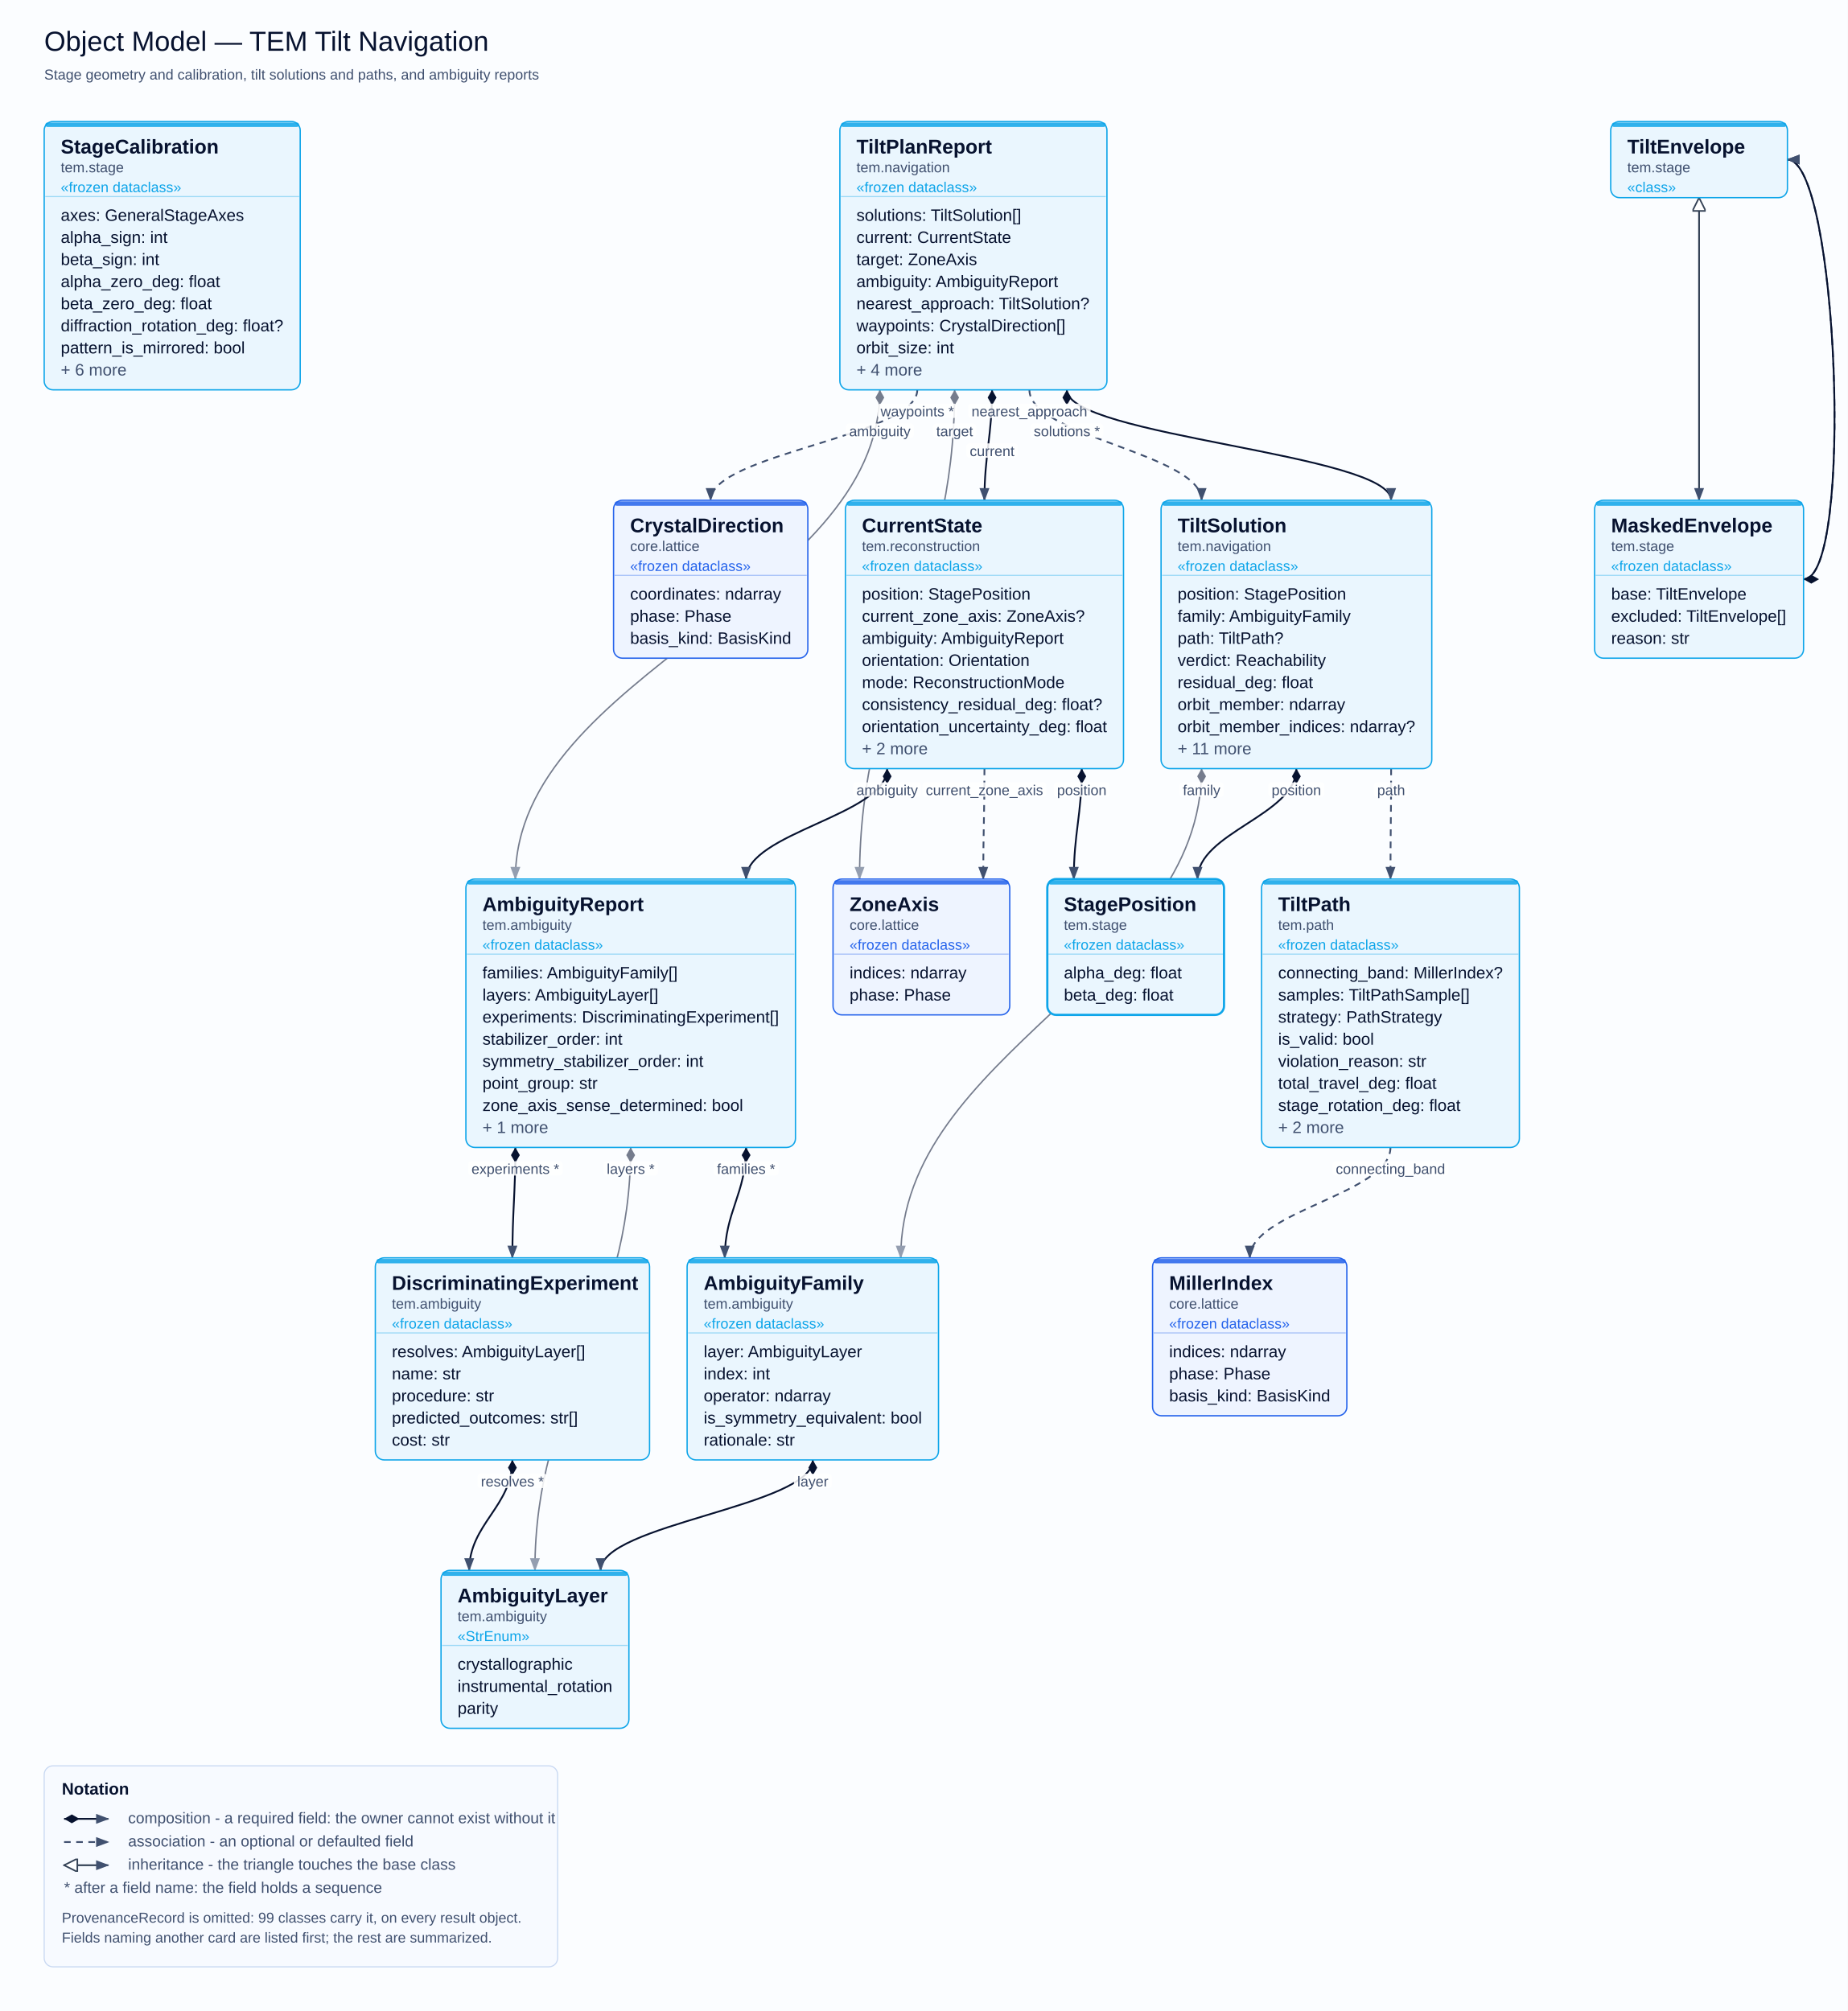
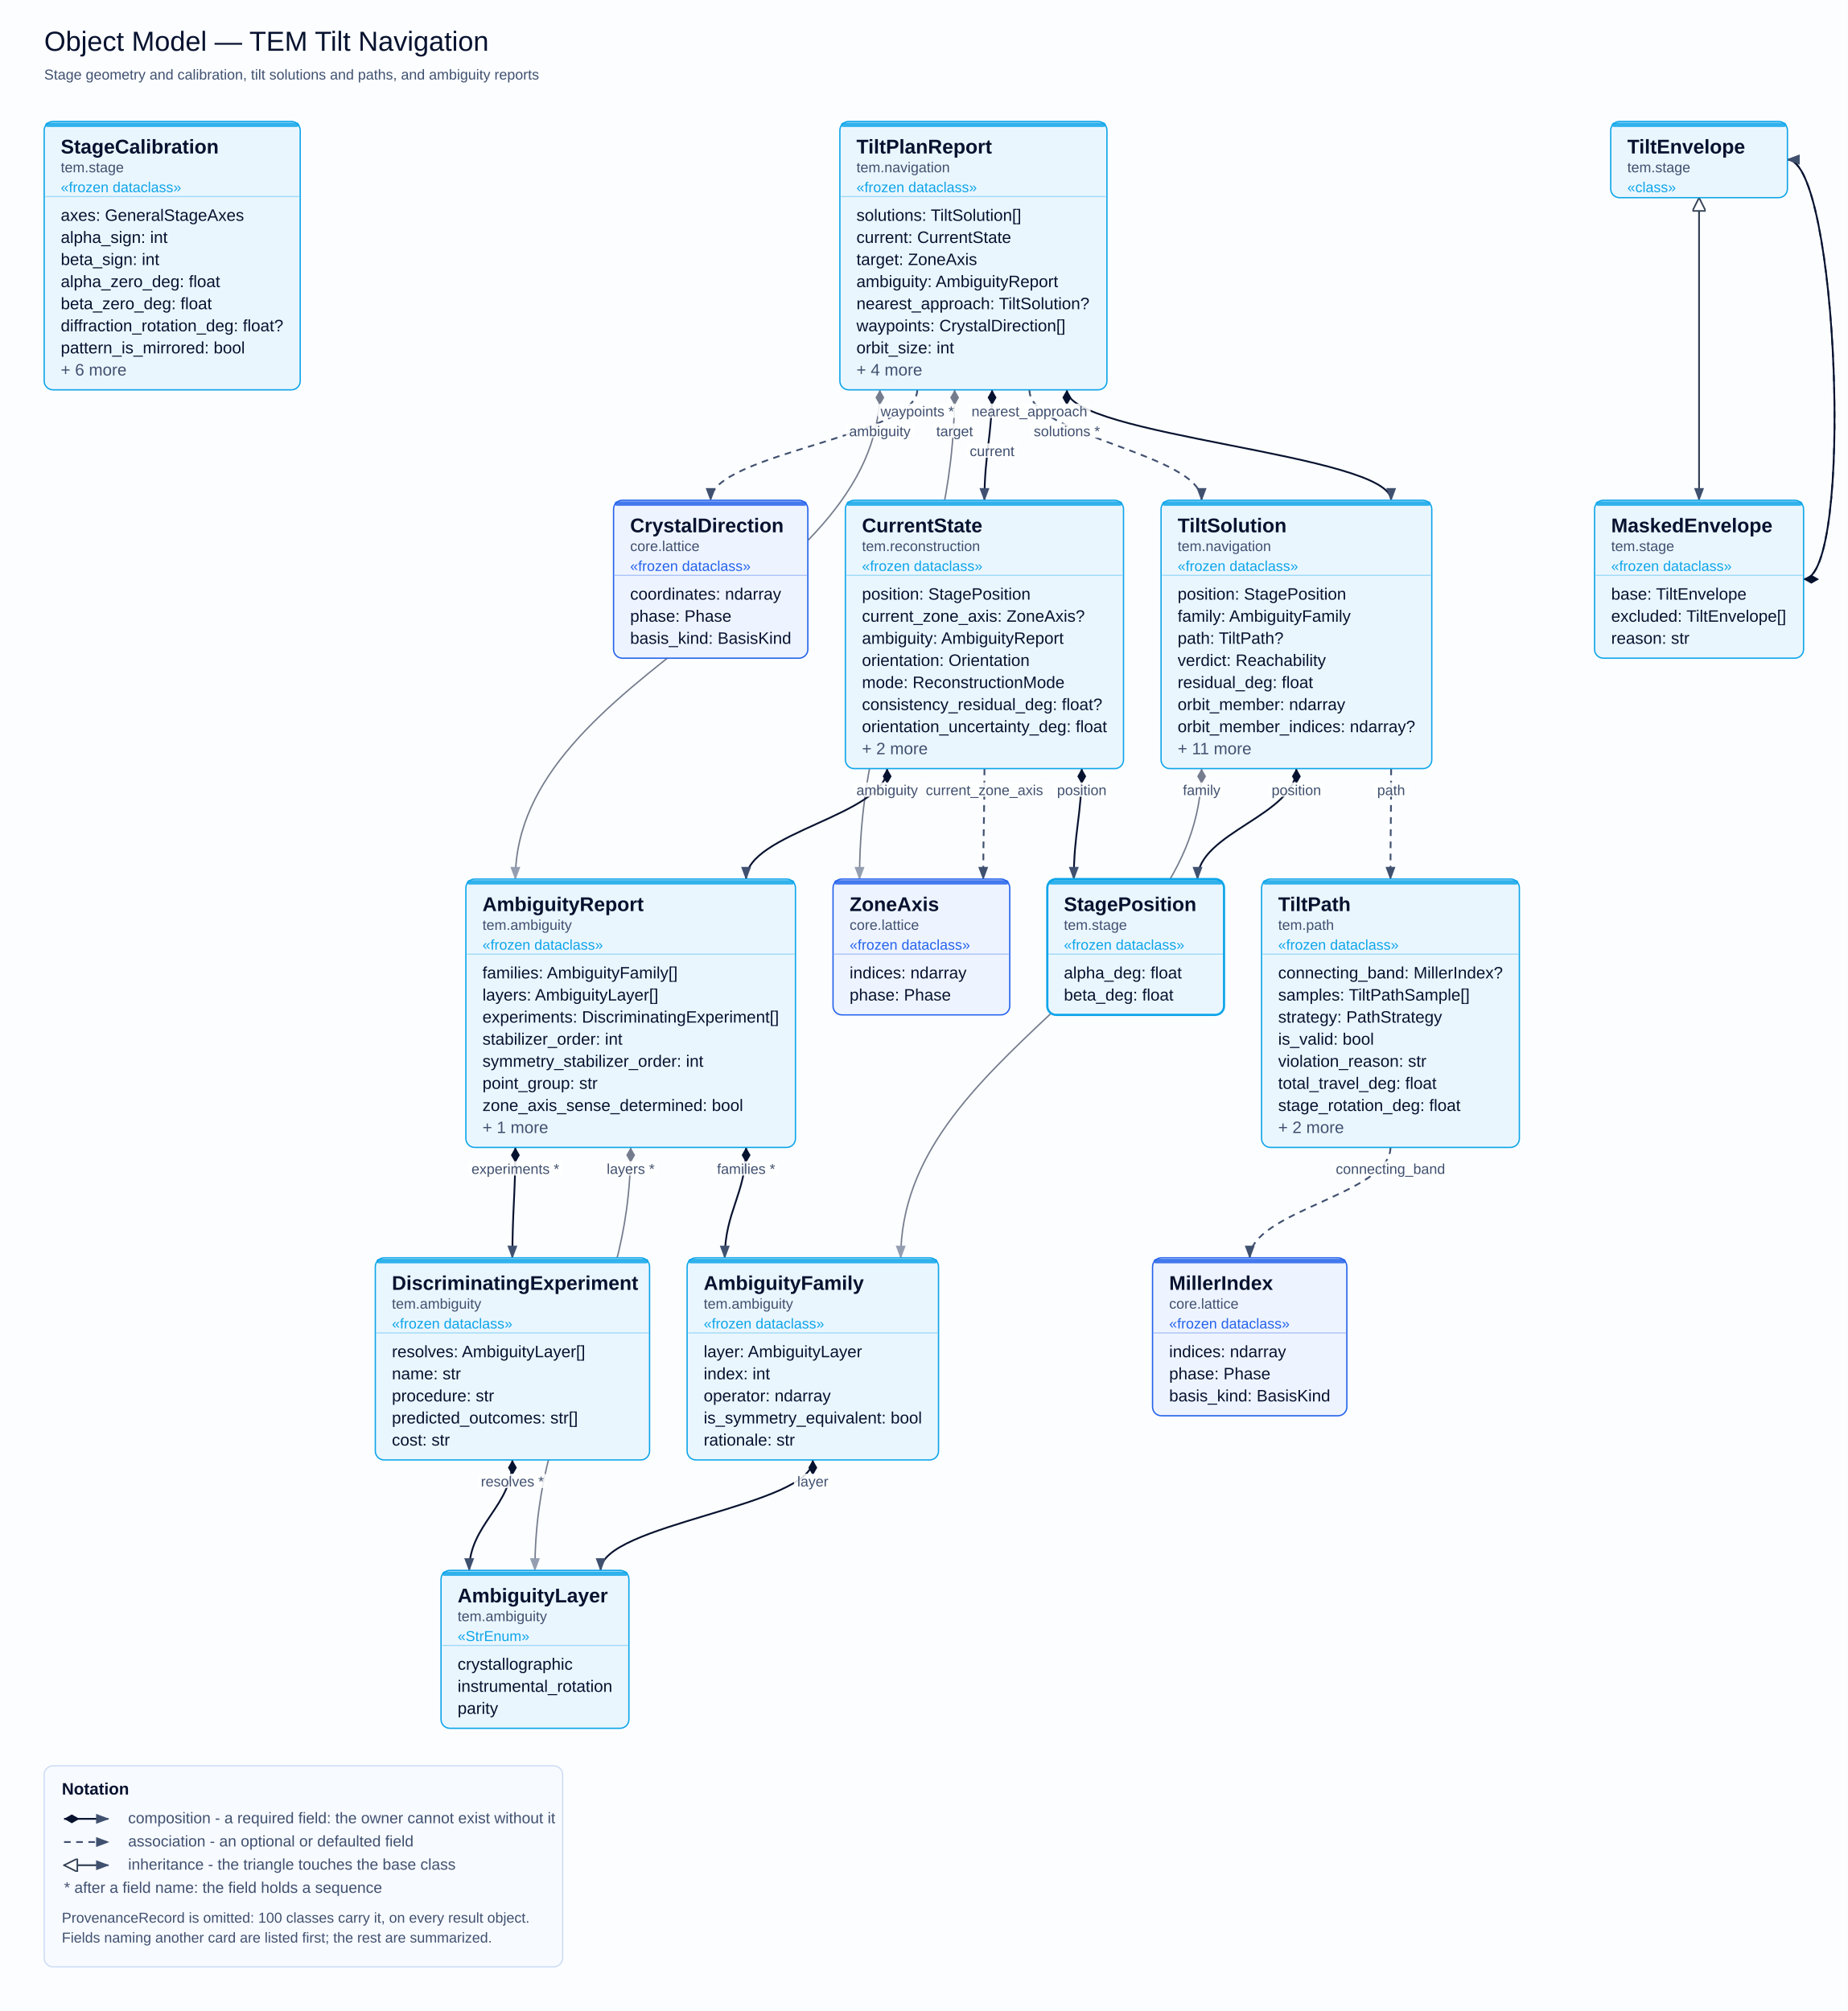
<svg xmlns="http://www.w3.org/2000/svg" width="1673" height="1821" viewBox="0 0 1673 1821" role="img">
  <defs>
    <marker id="cd-arrow" markerUnits="userSpaceOnUse" markerWidth="12" markerHeight="9" refX="11" refY="4.5" orient="auto">
      <path d="M0,0 L12,4.5 L0,9 z" fill="#40506f" />
    </marker>
    <marker id="cd-triangle" markerUnits="userSpaceOnUse" markerWidth="14" markerHeight="12" refX="1" refY="6" orient="auto">
      <path d="M13,0 L1,6 L13,12 z" fill="#ffffff" stroke="#334155" stroke-width="1.4" />
    </marker>
    <marker id="cd-diamond" markerUnits="userSpaceOnUse" markerWidth="15" markerHeight="10" refX="1" refY="5" orient="auto">
      <path d="M1,5 L8,1 L15,5 L8,9 z" fill="#07122f" />
    </marker>
  </defs>
  <rect width="1673" height="1821" fill="#fbfdff" />
  <text x="40.0" y="46.0" font-size="25" font-family="Arial" fill="#07122f" text-anchor="start">Object Model — TEM Tilt Navigation</text>
  <text x="40.0" y="72.0" font-size="13" font-family="Arial" fill="#40506f" text-anchor="start">Stage geometry and calibration, tilt solutions and paths, and ambiguity reports</text>
  <path d="M830.5,353.0 C830.5,395.0 643.4,411.0 643.4,453.0" fill="none" stroke="#40506f" stroke-width="1.6" stroke-dasharray="6 5" marker-end="url(#cd-arrow)" />
  <path d="M932.0,353.0 C932.0,395.0 1087.9,411.0 1087.9,453.0" fill="none" stroke="#40506f" stroke-width="1.6" stroke-dasharray="6 5" marker-end="url(#cd-arrow)" />
  <path d="M1259.5,696.0 C1259.5,738.0 1258.9,754.0 1258.9,796.0" fill="none" stroke="#40506f" stroke-width="1.6" stroke-dasharray="6 5" marker-end="url(#cd-arrow)" />
  <path d="M1258.9,1039.0 C1258.9,1081.0 1131.5,1097.0 1131.5,1139.0" fill="none" stroke="#40506f" stroke-width="1.6" stroke-dasharray="6 5" marker-end="url(#cd-arrow)" />
  <path d="M891.3,696.0 C891.3,738.0 890.2,754.0 890.2,796.0" fill="none" stroke="#40506f" stroke-width="1.6" stroke-dasharray="6 5" marker-end="url(#cd-arrow)" />
  <path d="M1632.9,524.5 C1678.9,524.5 1664.3,144.5 1618.3,144.5" fill="none" stroke="#40506f" stroke-width="1.6" stroke-dasharray="6 5" marker-end="url(#cd-arrow)" />
  <path d="M735.9,1322.0 C735.9,1364.0 543.8,1380.0 543.8,1422.0" fill="none" stroke="#07122f" stroke-width="1.6" marker-end="url(#cd-arrow)" marker-start="url(#cd-diamond)" />
  <path d="M675.5,1039.0 C675.5,1081.0 656.2,1097.0 656.2,1139.0" fill="none" stroke="#07122f" stroke-width="1.6" marker-end="url(#cd-arrow)" marker-start="url(#cd-diamond)" />
  <path d="M571.0,1039.0 C571.0,1199.9 484.3,1261.1 484.3,1422.0" fill="none" stroke="#07122f" stroke-width="1.3" opacity="0.55" marker-end="url(#cd-arrow)" marker-start="url(#cd-diamond)" />
  <path d="M466.6,1039.0 C466.6,1081.0 463.9,1097.0 463.9,1139.0" fill="none" stroke="#07122f" stroke-width="1.6" marker-end="url(#cd-arrow)" marker-start="url(#cd-diamond)" />
  <path d="M463.9,1322.0 C463.9,1364.0 424.8,1380.0 424.8,1422.0" fill="none" stroke="#07122f" stroke-width="1.6" marker-end="url(#cd-arrow)" marker-start="url(#cd-diamond)" />
  <path d="M864.3,353.0 C864.3,539.1 778.2,609.9 778.2,796.0" fill="none" stroke="#07122f" stroke-width="1.3" opacity="0.55" marker-end="url(#cd-arrow)" marker-start="url(#cd-diamond)" />
  <path d="M796.6,353.0 C796.6,539.1 466.6,609.9 466.6,796.0" fill="none" stroke="#07122f" stroke-width="1.3" opacity="0.55" marker-end="url(#cd-arrow)" marker-start="url(#cd-diamond)" />
  <path d="M965.9,353.0 C965.9,395.0 1259.5,411.0 1259.5,453.0" fill="none" stroke="#07122f" stroke-width="1.6" marker-end="url(#cd-arrow)" marker-start="url(#cd-diamond)" />
  <path d="M898.2,353.0 C898.2,395.0 891.3,411.0 891.3,453.0" fill="none" stroke="#07122f" stroke-width="1.6" marker-end="url(#cd-arrow)" marker-start="url(#cd-diamond)" />
  <path d="M1087.9,696.0 C1087.9,882.1 815.5,952.9 815.5,1139.0" fill="none" stroke="#07122f" stroke-width="1.3" opacity="0.55" marker-end="url(#cd-arrow)" marker-start="url(#cd-diamond)" />
  <path d="M1173.7,696.0 C1173.7,738.0 1084.2,754.0 1084.2,796.0" fill="none" stroke="#07122f" stroke-width="1.6" marker-end="url(#cd-arrow)" marker-start="url(#cd-diamond)" />
  <path d="M803.2,696.0 C803.2,738.0 675.5,754.0 675.5,796.0" fill="none" stroke="#07122f" stroke-width="1.6" marker-end="url(#cd-arrow)" marker-start="url(#cd-diamond)" />
  <path d="M979.4,696.0 C979.4,738.0 972.2,754.0 972.2,796.0" fill="none" stroke="#07122f" stroke-width="1.6" marker-end="url(#cd-arrow)" marker-start="url(#cd-diamond)" />
  <path d="M1632.9,524.5 C1678.9,524.5 1664.3,144.5 1618.3,144.5" fill="none" stroke="#07122f" stroke-width="1.6" marker-end="url(#cd-arrow)" marker-start="url(#cd-diamond)" />
  <path d="M1538.3,179.0 C1538.3,294.1 1538.3,337.9 1538.3,453.0" fill="none" stroke="#334155" stroke-width="1.6" marker-end="url(#cd-arrow)" marker-start="url(#cd-triangle)" />
  <rect x="948.2" y="796.0" width="160.0" height="123.0" rx="8" fill="#eaf6fe" stroke="#0ea5e9" stroke-width="2.0" />
  <rect x="949.2" y="797.0" width="158.0" height="4" rx="2" fill="#0ea5e9" opacity="0.85" />
  <text x="963.2" y="825.0" font-size="18" font-family="Arial" fill="#07122f" text-anchor="start" font-weight="bold">StagePosition</text>
  <text x="963.2" y="842.0" font-size="13" font-family="Arial" fill="#40506f" text-anchor="start">tem.stage</text>
  <text x="963.2" y="860.0" font-size="13" font-family="Arial" fill="#0ea5e9" text-anchor="start">«frozen dataclass»</text>
  <line x1="949.2" y1="864.0" x2="1107.2" y2="864.0" stroke="#0ea5e9" stroke-width="1" opacity="0.35" />
  <text x="963.2" y="886.0" font-size="15" font-family="Arial" fill="#07122f" text-anchor="start">alpha_deg: float</text>
  <text x="963.2" y="906.0" font-size="15" font-family="Arial" fill="#07122f" text-anchor="start">beta_deg: float</text>
  <rect x="1458.3" y="110.0" width="160.0" height="69.0" rx="8" fill="#eaf6fe" stroke="#0ea5e9" stroke-width="1.2" />
  <rect x="1459.3" y="111.0" width="158.0" height="4" rx="2" fill="#0ea5e9" opacity="0.85" />
  <text x="1473.3" y="139.0" font-size="18" font-family="Arial" fill="#07122f" text-anchor="start" font-weight="bold">TiltEnvelope</text>
  <text x="1473.3" y="156.0" font-size="13" font-family="Arial" fill="#40506f" text-anchor="start">tem.stage</text>
  <text x="1473.3" y="174.0" font-size="13" font-family="Arial" fill="#0ea5e9" text-anchor="start">«class»</text>
  <rect x="421.8" y="796.0" width="298.4" height="243.0" rx="8" fill="#eaf6fe" stroke="#0ea5e9" stroke-width="1.2" />
  <rect x="422.8" y="797.0" width="296.4" height="4" rx="2" fill="#0ea5e9" opacity="0.85" />
  <text x="436.8" y="825.0" font-size="18" font-family="Arial" fill="#07122f" text-anchor="start" font-weight="bold">AmbiguityReport</text>
  <text x="436.8" y="842.0" font-size="13" font-family="Arial" fill="#40506f" text-anchor="start">tem.ambiguity</text>
  <text x="436.8" y="860.0" font-size="13" font-family="Arial" fill="#0ea5e9" text-anchor="start">«frozen dataclass»</text>
  <line x1="422.8" y1="864.0" x2="719.2" y2="864.0" stroke="#0ea5e9" stroke-width="1" opacity="0.35" />
  <text x="436.8" y="886.0" font-size="15" font-family="Arial" fill="#07122f" text-anchor="start">families: AmbiguityFamily[]</text>
  <text x="436.8" y="906.0" font-size="15" font-family="Arial" fill="#07122f" text-anchor="start">layers: AmbiguityLayer[]</text>
  <text x="436.8" y="926.0" font-size="15" font-family="Arial" fill="#07122f" text-anchor="start">experiments: DiscriminatingExperiment[]</text>
  <text x="436.8" y="946.0" font-size="15" font-family="Arial" fill="#07122f" text-anchor="start">stabilizer_order: int</text>
  <text x="436.8" y="966.0" font-size="15" font-family="Arial" fill="#07122f" text-anchor="start">symmetry_stabilizer_order: int</text>
  <text x="436.8" y="986.0" font-size="15" font-family="Arial" fill="#07122f" text-anchor="start">point_group: str</text>
  <text x="436.8" y="1006.0" font-size="15" font-family="Arial" fill="#07122f" text-anchor="start">zone_axis_sense_determined: bool</text>
  <text x="436.8" y="1026.0" font-size="15" font-family="Arial" fill="#40506f" text-anchor="start">+ 1 more</text>
  <rect x="1051.2" y="453.0" width="245.1" height="243.0" rx="8" fill="#eaf6fe" stroke="#0ea5e9" stroke-width="1.2" />
  <rect x="1052.2" y="454.0" width="243.1" height="4" rx="2" fill="#0ea5e9" opacity="0.85" />
  <text x="1066.2" y="482.0" font-size="18" font-family="Arial" fill="#07122f" text-anchor="start" font-weight="bold">TiltSolution</text>
  <text x="1066.2" y="499.0" font-size="13" font-family="Arial" fill="#40506f" text-anchor="start">tem.navigation</text>
  <text x="1066.2" y="517.0" font-size="13" font-family="Arial" fill="#0ea5e9" text-anchor="start">«frozen dataclass»</text>
  <line x1="1052.2" y1="521.0" x2="1295.3" y2="521.0" stroke="#0ea5e9" stroke-width="1" opacity="0.35" />
  <text x="1066.2" y="543.0" font-size="15" font-family="Arial" fill="#07122f" text-anchor="start">position: StagePosition</text>
  <text x="1066.2" y="563.0" font-size="15" font-family="Arial" fill="#07122f" text-anchor="start">family: AmbiguityFamily</text>
  <text x="1066.2" y="583.0" font-size="15" font-family="Arial" fill="#07122f" text-anchor="start">path: TiltPath?</text>
  <text x="1066.2" y="603.0" font-size="15" font-family="Arial" fill="#07122f" text-anchor="start">verdict: Reachability</text>
  <text x="1066.2" y="623.0" font-size="15" font-family="Arial" fill="#07122f" text-anchor="start">residual_deg: float</text>
  <text x="1066.2" y="643.0" font-size="15" font-family="Arial" fill="#07122f" text-anchor="start">orbit_member: ndarray</text>
  <text x="1066.2" y="663.0" font-size="15" font-family="Arial" fill="#07122f" text-anchor="start">orbit_member_indices: ndarray?</text>
  <text x="1066.2" y="683.0" font-size="15" font-family="Arial" fill="#40506f" text-anchor="start">+ 11 more</text>
  <rect x="40.0" y="110.0" width="231.8" height="243.0" rx="8" fill="#eaf6fe" stroke="#0ea5e9" stroke-width="1.2" />
  <rect x="41.0" y="111.0" width="229.8" height="4" rx="2" fill="#0ea5e9" opacity="0.85" />
  <text x="55.0" y="139.0" font-size="18" font-family="Arial" fill="#07122f" text-anchor="start" font-weight="bold">StageCalibration</text>
  <text x="55.0" y="156.0" font-size="13" font-family="Arial" fill="#40506f" text-anchor="start">tem.stage</text>
  <text x="55.0" y="174.0" font-size="13" font-family="Arial" fill="#0ea5e9" text-anchor="start">«frozen dataclass»</text>
  <line x1="41.0" y1="178.0" x2="270.8" y2="178.0" stroke="#0ea5e9" stroke-width="1" opacity="0.35" />
  <text x="55.0" y="200.0" font-size="15" font-family="Arial" fill="#07122f" text-anchor="start">axes: GeneralStageAxes</text>
  <text x="55.0" y="220.0" font-size="15" font-family="Arial" fill="#07122f" text-anchor="start">alpha_sign: int</text>
  <text x="55.0" y="240.0" font-size="15" font-family="Arial" fill="#07122f" text-anchor="start">beta_sign: int</text>
  <text x="55.0" y="260.0" font-size="15" font-family="Arial" fill="#07122f" text-anchor="start">alpha_zero_deg: float</text>
  <text x="55.0" y="280.0" font-size="15" font-family="Arial" fill="#07122f" text-anchor="start">beta_zero_deg: float</text>
  <text x="55.0" y="300.0" font-size="15" font-family="Arial" fill="#07122f" text-anchor="start">diffraction_rotation_deg: float?</text>
  <text x="55.0" y="320.0" font-size="15" font-family="Arial" fill="#07122f" text-anchor="start">pattern_is_mirrored: bool</text>
  <text x="55.0" y="340.0" font-size="15" font-family="Arial" fill="#40506f" text-anchor="start">+ 6 more</text>
  <rect x="760.4" y="110.0" width="241.8" height="243.0" rx="8" fill="#eaf6fe" stroke="#0ea5e9" stroke-width="1.2" />
  <rect x="761.4" y="111.0" width="239.8" height="4" rx="2" fill="#0ea5e9" opacity="0.85" />
  <text x="775.4" y="139.0" font-size="18" font-family="Arial" fill="#07122f" text-anchor="start" font-weight="bold">TiltPlanReport</text>
  <text x="775.4" y="156.0" font-size="13" font-family="Arial" fill="#40506f" text-anchor="start">tem.navigation</text>
  <text x="775.4" y="174.0" font-size="13" font-family="Arial" fill="#0ea5e9" text-anchor="start">«frozen dataclass»</text>
  <line x1="761.4" y1="178.0" x2="1001.1" y2="178.0" stroke="#0ea5e9" stroke-width="1" opacity="0.35" />
  <text x="775.4" y="200.0" font-size="15" font-family="Arial" fill="#07122f" text-anchor="start">solutions: TiltSolution[]</text>
  <text x="775.4" y="220.0" font-size="15" font-family="Arial" fill="#07122f" text-anchor="start">current: CurrentState</text>
  <text x="775.4" y="240.0" font-size="15" font-family="Arial" fill="#07122f" text-anchor="start">target: ZoneAxis</text>
  <text x="775.4" y="260.0" font-size="15" font-family="Arial" fill="#07122f" text-anchor="start">ambiguity: AmbiguityReport</text>
  <text x="775.4" y="280.0" font-size="15" font-family="Arial" fill="#07122f" text-anchor="start">nearest_approach: TiltSolution?</text>
  <text x="775.4" y="300.0" font-size="15" font-family="Arial" fill="#07122f" text-anchor="start">waypoints: CrystalDirection[]</text>
  <text x="775.4" y="320.0" font-size="15" font-family="Arial" fill="#07122f" text-anchor="start">orbit_size: int</text>
  <text x="775.4" y="340.0" font-size="15" font-family="Arial" fill="#40506f" text-anchor="start">+ 4 more</text>
  <rect x="765.4" y="453.0" width="251.8" height="243.0" rx="8" fill="#eaf6fe" stroke="#0ea5e9" stroke-width="1.2" />
  <rect x="766.4" y="454.0" width="249.8" height="4" rx="2" fill="#0ea5e9" opacity="0.85" />
  <text x="780.4" y="482.0" font-size="18" font-family="Arial" fill="#07122f" text-anchor="start" font-weight="bold">CurrentState</text>
  <text x="780.4" y="499.0" font-size="13" font-family="Arial" fill="#40506f" text-anchor="start">tem.reconstruction</text>
  <text x="780.4" y="517.0" font-size="13" font-family="Arial" fill="#0ea5e9" text-anchor="start">«frozen dataclass»</text>
  <line x1="766.4" y1="521.0" x2="1016.2" y2="521.0" stroke="#0ea5e9" stroke-width="1" opacity="0.35" />
  <text x="780.4" y="543.0" font-size="15" font-family="Arial" fill="#07122f" text-anchor="start">position: StagePosition</text>
  <text x="780.4" y="563.0" font-size="15" font-family="Arial" fill="#07122f" text-anchor="start">current_zone_axis: ZoneAxis?</text>
  <text x="780.4" y="583.0" font-size="15" font-family="Arial" fill="#07122f" text-anchor="start">ambiguity: AmbiguityReport</text>
  <text x="780.4" y="603.0" font-size="15" font-family="Arial" fill="#07122f" text-anchor="start">orientation: Orientation</text>
  <text x="780.4" y="623.0" font-size="15" font-family="Arial" fill="#07122f" text-anchor="start">mode: ReconstructionMode</text>
  <text x="780.4" y="643.0" font-size="15" font-family="Arial" fill="#07122f" text-anchor="start">consistency_residual_deg: float?</text>
  <text x="780.4" y="663.0" font-size="15" font-family="Arial" fill="#07122f" text-anchor="start">orientation_uncertainty_deg: float</text>
  <text x="780.4" y="683.0" font-size="15" font-family="Arial" fill="#40506f" text-anchor="start">+ 2 more</text>
  <rect x="622.1" y="1139.0" width="227.6" height="183.0" rx="8" fill="#eaf6fe" stroke="#0ea5e9" stroke-width="1.2" />
  <rect x="623.1" y="1140.0" width="225.6" height="4" rx="2" fill="#0ea5e9" opacity="0.85" />
  <text x="637.1" y="1168.0" font-size="18" font-family="Arial" fill="#07122f" text-anchor="start" font-weight="bold">AmbiguityFamily</text>
  <text x="637.1" y="1185.0" font-size="13" font-family="Arial" fill="#40506f" text-anchor="start">tem.ambiguity</text>
  <text x="637.1" y="1203.0" font-size="13" font-family="Arial" fill="#0ea5e9" text-anchor="start">«frozen dataclass»</text>
  <line x1="623.1" y1="1207.0" x2="848.7" y2="1207.0" stroke="#0ea5e9" stroke-width="1" opacity="0.35" />
  <text x="637.1" y="1229.0" font-size="15" font-family="Arial" fill="#07122f" text-anchor="start">layer: AmbiguityLayer</text>
  <text x="637.1" y="1249.0" font-size="15" font-family="Arial" fill="#07122f" text-anchor="start">index: int</text>
  <text x="637.1" y="1269.0" font-size="15" font-family="Arial" fill="#07122f" text-anchor="start">operator: ndarray</text>
  <text x="637.1" y="1289.0" font-size="15" font-family="Arial" fill="#07122f" text-anchor="start">is_symmetry_equivalent: bool</text>
  <text x="637.1" y="1309.0" font-size="15" font-family="Arial" fill="#07122f" text-anchor="start">rationale: str</text>
  <rect x="399.3" y="1422.0" width="170.1" height="143.0" rx="8" fill="#eaf6fe" stroke="#0ea5e9" stroke-width="1.2" />
  <rect x="400.3" y="1423.0" width="168.1" height="4" rx="2" fill="#0ea5e9" opacity="0.85" />
  <text x="414.3" y="1451.0" font-size="18" font-family="Arial" fill="#07122f" text-anchor="start" font-weight="bold">AmbiguityLayer</text>
  <text x="414.3" y="1468.0" font-size="13" font-family="Arial" fill="#40506f" text-anchor="start">tem.ambiguity</text>
  <text x="414.3" y="1486.0" font-size="13" font-family="Arial" fill="#0ea5e9" text-anchor="start">«StrEnum»</text>
  <line x1="400.3" y1="1490.0" x2="568.3" y2="1490.0" stroke="#0ea5e9" stroke-width="1" opacity="0.35" />
  <text x="414.3" y="1512.0" font-size="15" font-family="Arial" fill="#07122f" text-anchor="start">crystallographic</text>
  <text x="414.3" y="1532.0" font-size="15" font-family="Arial" fill="#07122f" text-anchor="start">instrumental_rotation</text>
  <text x="414.3" y="1552.0" font-size="15" font-family="Arial" fill="#07122f" text-anchor="start">parity</text>
  <rect x="1142.2" y="796.0" width="233.4" height="243.0" rx="8" fill="#eaf6fe" stroke="#0ea5e9" stroke-width="1.2" />
  <rect x="1143.2" y="797.0" width="231.4" height="4" rx="2" fill="#0ea5e9" opacity="0.85" />
  <text x="1157.2" y="825.0" font-size="18" font-family="Arial" fill="#07122f" text-anchor="start" font-weight="bold">TiltPath</text>
  <text x="1157.2" y="842.0" font-size="13" font-family="Arial" fill="#40506f" text-anchor="start">tem.path</text>
  <text x="1157.2" y="860.0" font-size="13" font-family="Arial" fill="#0ea5e9" text-anchor="start">«frozen dataclass»</text>
  <line x1="1143.2" y1="864.0" x2="1374.7" y2="864.0" stroke="#0ea5e9" stroke-width="1" opacity="0.35" />
  <text x="1157.2" y="886.0" font-size="15" font-family="Arial" fill="#07122f" text-anchor="start">connecting_band: MillerIndex?</text>
  <text x="1157.2" y="906.0" font-size="15" font-family="Arial" fill="#07122f" text-anchor="start">samples: TiltPathSample[]</text>
  <text x="1157.2" y="926.0" font-size="15" font-family="Arial" fill="#07122f" text-anchor="start">strategy: PathStrategy</text>
  <text x="1157.2" y="946.0" font-size="15" font-family="Arial" fill="#07122f" text-anchor="start">is_valid: bool</text>
  <text x="1157.2" y="966.0" font-size="15" font-family="Arial" fill="#07122f" text-anchor="start">violation_reason: str</text>
  <text x="1157.2" y="986.0" font-size="15" font-family="Arial" fill="#07122f" text-anchor="start">total_travel_deg: float</text>
  <text x="1157.2" y="1006.0" font-size="15" font-family="Arial" fill="#07122f" text-anchor="start">stage_rotation_deg: float</text>
  <text x="1157.2" y="1026.0" font-size="15" font-family="Arial" fill="#40506f" text-anchor="start">+ 2 more</text>
  <rect x="1443.7" y="453.0" width="189.2" height="143.0" rx="8" fill="#eaf6fe" stroke="#0ea5e9" stroke-width="1.2" />
  <rect x="1444.7" y="454.0" width="187.2" height="4" rx="2" fill="#0ea5e9" opacity="0.85" />
  <text x="1458.7" y="482.0" font-size="18" font-family="Arial" fill="#07122f" text-anchor="start" font-weight="bold">MaskedEnvelope</text>
  <text x="1458.7" y="499.0" font-size="13" font-family="Arial" fill="#40506f" text-anchor="start">tem.stage</text>
  <text x="1458.7" y="517.0" font-size="13" font-family="Arial" fill="#0ea5e9" text-anchor="start">«frozen dataclass»</text>
  <line x1="1444.7" y1="521.0" x2="1631.9" y2="521.0" stroke="#0ea5e9" stroke-width="1" opacity="0.35" />
  <text x="1458.7" y="543.0" font-size="15" font-family="Arial" fill="#07122f" text-anchor="start">base: TiltEnvelope</text>
  <text x="1458.7" y="563.0" font-size="15" font-family="Arial" fill="#07122f" text-anchor="start">excluded: TiltEnvelope[]</text>
  <text x="1458.7" y="583.0" font-size="15" font-family="Arial" fill="#07122f" text-anchor="start">reason: str</text>
  <rect x="339.8" y="1139.0" width="248.3" height="183.0" rx="8" fill="#eaf6fe" stroke="#0ea5e9" stroke-width="1.2" />
  <rect x="340.8" y="1140.0" width="246.3" height="4" rx="2" fill="#0ea5e9" opacity="0.85" />
  <text x="354.8" y="1168.0" font-size="18" font-family="Arial" fill="#07122f" text-anchor="start" font-weight="bold">DiscriminatingExperiment</text>
  <text x="354.8" y="1185.0" font-size="13" font-family="Arial" fill="#40506f" text-anchor="start">tem.ambiguity</text>
  <text x="354.8" y="1203.0" font-size="13" font-family="Arial" fill="#0ea5e9" text-anchor="start">«frozen dataclass»</text>
  <line x1="340.8" y1="1207.0" x2="587.1" y2="1207.0" stroke="#0ea5e9" stroke-width="1" opacity="0.35" />
  <text x="354.8" y="1229.0" font-size="15" font-family="Arial" fill="#07122f" text-anchor="start">resolves: AmbiguityLayer[]</text>
  <text x="354.8" y="1249.0" font-size="15" font-family="Arial" fill="#07122f" text-anchor="start">name: str</text>
  <text x="354.8" y="1269.0" font-size="15" font-family="Arial" fill="#07122f" text-anchor="start">procedure: str</text>
  <text x="354.8" y="1289.0" font-size="15" font-family="Arial" fill="#07122f" text-anchor="start">predicted_outcomes: str[]</text>
  <text x="354.8" y="1309.0" font-size="15" font-family="Arial" fill="#07122f" text-anchor="start">cost: str</text>
  <rect x="754.2" y="796.0" width="160.0" height="123.0" rx="8" fill="#eef4ff" stroke="#2563eb" stroke-width="1.2" />
  <rect x="755.2" y="797.0" width="158.0" height="4" rx="2" fill="#2563eb" opacity="0.85" />
  <text x="769.2" y="825.0" font-size="18" font-family="Arial" fill="#07122f" text-anchor="start" font-weight="bold">ZoneAxis</text>
  <text x="769.2" y="842.0" font-size="13" font-family="Arial" fill="#40506f" text-anchor="start">core.lattice</text>
  <text x="769.2" y="860.0" font-size="13" font-family="Arial" fill="#2563eb" text-anchor="start">«frozen dataclass»</text>
  <line x1="755.2" y1="864.0" x2="913.2" y2="864.0" stroke="#2563eb" stroke-width="1" opacity="0.35" />
  <text x="769.2" y="886.0" font-size="15" font-family="Arial" fill="#07122f" text-anchor="start">indices: ndarray</text>
  <text x="769.2" y="906.0" font-size="15" font-family="Arial" fill="#07122f" text-anchor="start">phase: Phase</text>
  <rect x="555.5" y="453.0" width="175.9" height="143.0" rx="8" fill="#eef4ff" stroke="#2563eb" stroke-width="1.2" />
  <rect x="556.5" y="454.0" width="173.9" height="4" rx="2" fill="#2563eb" opacity="0.85" />
  <text x="570.5" y="482.0" font-size="18" font-family="Arial" fill="#07122f" text-anchor="start" font-weight="bold">CrystalDirection</text>
  <text x="570.5" y="499.0" font-size="13" font-family="Arial" fill="#40506f" text-anchor="start">core.lattice</text>
  <text x="570.5" y="517.0" font-size="13" font-family="Arial" fill="#2563eb" text-anchor="start">«frozen dataclass»</text>
  <line x1="556.5" y1="521.0" x2="730.4" y2="521.0" stroke="#2563eb" stroke-width="1" opacity="0.35" />
  <text x="570.5" y="543.0" font-size="15" font-family="Arial" fill="#07122f" text-anchor="start">coordinates: ndarray</text>
  <text x="570.5" y="563.0" font-size="15" font-family="Arial" fill="#07122f" text-anchor="start">phase: Phase</text>
  <text x="570.5" y="583.0" font-size="15" font-family="Arial" fill="#07122f" text-anchor="start">basis_kind: BasisKind</text>
  <rect x="1043.5" y="1139.0" width="175.9" height="143.0" rx="8" fill="#eef4ff" stroke="#2563eb" stroke-width="1.2" />
  <rect x="1044.5" y="1140.0" width="173.9" height="4" rx="2" fill="#2563eb" opacity="0.85" />
  <text x="1058.5" y="1168.0" font-size="18" font-family="Arial" fill="#07122f" text-anchor="start" font-weight="bold">MillerIndex</text>
  <text x="1058.5" y="1185.0" font-size="13" font-family="Arial" fill="#40506f" text-anchor="start">core.lattice</text>
  <text x="1058.5" y="1203.0" font-size="13" font-family="Arial" fill="#2563eb" text-anchor="start">«frozen dataclass»</text>
  <line x1="1044.5" y1="1207.0" x2="1218.4" y2="1207.0" stroke="#2563eb" stroke-width="1" opacity="0.35" />
  <text x="1058.5" y="1229.0" font-size="15" font-family="Arial" fill="#07122f" text-anchor="start">indices: ndarray</text>
  <text x="1058.5" y="1249.0" font-size="15" font-family="Arial" fill="#07122f" text-anchor="start">phase: Phase</text>
  <text x="1058.5" y="1269.0" font-size="15" font-family="Arial" fill="#07122f" text-anchor="start">basis_kind: BasisKind</text>
  <rect x="794.2" y="365.5" width="72.5" height="13" rx="3" fill="#ffffff" opacity="0.86" />
  <text x="830.5" y="377.0" font-size="13" font-family="Arial" fill="#40506f" text-anchor="middle">waypoints *</text>
  <rect x="876.6" y="365.5" width="110.8" height="13" rx="3" fill="#ffffff" opacity="0.86" />
  <text x="932.0" y="377.0" font-size="13" font-family="Arial" fill="#40506f" text-anchor="middle">nearest_approach</text>
  <rect x="1243.8" y="708.5" width="31.3" height="13" rx="3" fill="#ffffff" opacity="0.86" />
  <text x="1259.5" y="720.0" font-size="13" font-family="Arial" fill="#40506f" text-anchor="middle">path</text>
  <rect x="1206.4" y="1051.5" width="105.0" height="13" rx="3" fill="#ffffff" opacity="0.86" />
  <text x="1258.9" y="1063.0" font-size="13" font-family="Arial" fill="#40506f" text-anchor="middle">connecting_band</text>
  <rect x="835.2" y="708.5" width="112.2" height="13" rx="3" fill="#ffffff" opacity="0.86" />
  <text x="891.3" y="720.0" font-size="13" font-family="Arial" fill="#40506f" text-anchor="middle">current_zone_axis</text>
  <rect x="718.8" y="1334.5" width="34.2" height="13" rx="3" fill="#ffffff" opacity="0.86" />
  <text x="735.9" y="1346.0" font-size="13" font-family="Arial" fill="#40506f" text-anchor="middle">layer</text>
  <rect x="646.1" y="1051.5" width="58.7" height="13" rx="3" fill="#ffffff" opacity="0.86" />
  <text x="675.5" y="1063.0" font-size="13" font-family="Arial" fill="#40506f" text-anchor="middle">families *</text>
  <rect x="546.4" y="1051.5" width="49.3" height="13" rx="3" fill="#ffffff" opacity="0.86" />
  <text x="571.0" y="1063.0" font-size="13" font-family="Arial" fill="#40506f" text-anchor="middle">layers *</text>
  <rect x="423.9" y="1051.5" width="85.5" height="13" rx="3" fill="#ffffff" opacity="0.86" />
  <text x="466.6" y="1063.0" font-size="13" font-family="Arial" fill="#40506f" text-anchor="middle">experiments *</text>
  <rect x="432.4" y="1334.5" width="63.1" height="13" rx="3" fill="#ffffff" opacity="0.86" />
  <text x="463.9" y="1346.0" font-size="13" font-family="Arial" fill="#40506f" text-anchor="middle">resolves *</text>
  <rect x="844.7" y="383.5" width="39.2" height="13" rx="3" fill="#ffffff" opacity="0.86" />
  <text x="864.3" y="395.0" font-size="13" font-family="Arial" fill="#40506f" text-anchor="middle">target</text>
  <rect x="765.8" y="383.5" width="61.6" height="13" rx="3" fill="#ffffff" opacity="0.86" />
  <text x="796.6" y="395.0" font-size="13" font-family="Arial" fill="#40506f" text-anchor="middle">ambiguity</text>
  <rect x="932.9" y="383.5" width="66.0" height="13" rx="3" fill="#ffffff" opacity="0.86" />
  <text x="965.9" y="395.0" font-size="13" font-family="Arial" fill="#40506f" text-anchor="middle">solutions *</text>
  <rect x="874.9" y="401.5" width="46.5" height="13" rx="3" fill="#ffffff" opacity="0.86" />
  <text x="898.2" y="413.0" font-size="13" font-family="Arial" fill="#40506f" text-anchor="middle">current</text>
  <rect x="1068.0" y="708.5" width="39.9" height="13" rx="3" fill="#ffffff" opacity="0.86" />
  <text x="1087.9" y="720.0" font-size="13" font-family="Arial" fill="#40506f" text-anchor="middle">family</text>
  <rect x="1148.3" y="708.5" width="50.8" height="13" rx="3" fill="#ffffff" opacity="0.86" />
  <text x="1173.7" y="720.0" font-size="13" font-family="Arial" fill="#40506f" text-anchor="middle">position</text>
  <rect x="772.3" y="708.5" width="61.6" height="13" rx="3" fill="#ffffff" opacity="0.86" />
  <text x="803.2" y="720.0" font-size="13" font-family="Arial" fill="#40506f" text-anchor="middle">ambiguity</text>
  <rect x="954.0" y="708.5" width="50.8" height="13" rx="3" fill="#ffffff" opacity="0.86" />
  <text x="979.4" y="720.0" font-size="13" font-family="Arial" fill="#40506f" text-anchor="middle">position</text>
-   <rect x="40.0" y="1599.0" width="464.9" height="182.0" rx="8" fill="#f7faff" stroke="#c8d8f2" stroke-width="1.0" />
+   <rect x="40.0" y="1599.0" width="469.4" height="182.0" rx="8" fill="#f7faff" stroke="#c8d8f2" stroke-width="1.0" />
  <text x="56.0" y="1625.0" font-size="15" font-family="Arial" fill="#07122f" text-anchor="start" font-weight="bold">Notation</text>
  <line x1="58.0" y1="1647.0" x2="98.0" y2="1647.0" stroke="#07122f" stroke-width="1.6" marker-end="url(#cd-arrow)" marker-start="url(#cd-diamond)" />
  <text x="116.0" y="1651.0" font-size="14" font-family="Arial" fill="#40506f" text-anchor="start">composition - a required field: the owner cannot exist without it</text>
  <line x1="58.0" y1="1668.0" x2="98.0" y2="1668.0" stroke="#40506f" stroke-width="1.6" stroke-dasharray="6 5" marker-end="url(#cd-arrow)" />
  <text x="116.0" y="1672.0" font-size="14" font-family="Arial" fill="#40506f" text-anchor="start">association - an optional or defaulted field</text>
  <line x1="58.0" y1="1689.0" x2="98.0" y2="1689.0" stroke="#334155" stroke-width="1.6" marker-end="url(#cd-arrow)" marker-start="url(#cd-triangle)" />
  <text x="116.0" y="1693.0" font-size="14" font-family="Arial" fill="#40506f" text-anchor="start">inheritance - the triangle touches the base class</text>
  <text x="58.0" y="1714.0" font-size="14" font-family="Arial" fill="#40506f" text-anchor="start">*  after a field name: the field holds a sequence</text>
-   <text x="56.0" y="1741.0" font-size="13" font-family="Arial" fill="#40506f" text-anchor="start">ProvenanceRecord is omitted: 99 classes carry it, on every result object.</text>
+   <text x="56.0" y="1741.0" font-size="13" font-family="Arial" fill="#40506f" text-anchor="start">ProvenanceRecord is omitted: 100 classes carry it, on every result object.</text>
  <text x="56.0" y="1759.0" font-size="13" font-family="Arial" fill="#40506f" text-anchor="start">Fields naming another card are listed first; the rest are summarized.</text>
</svg>
